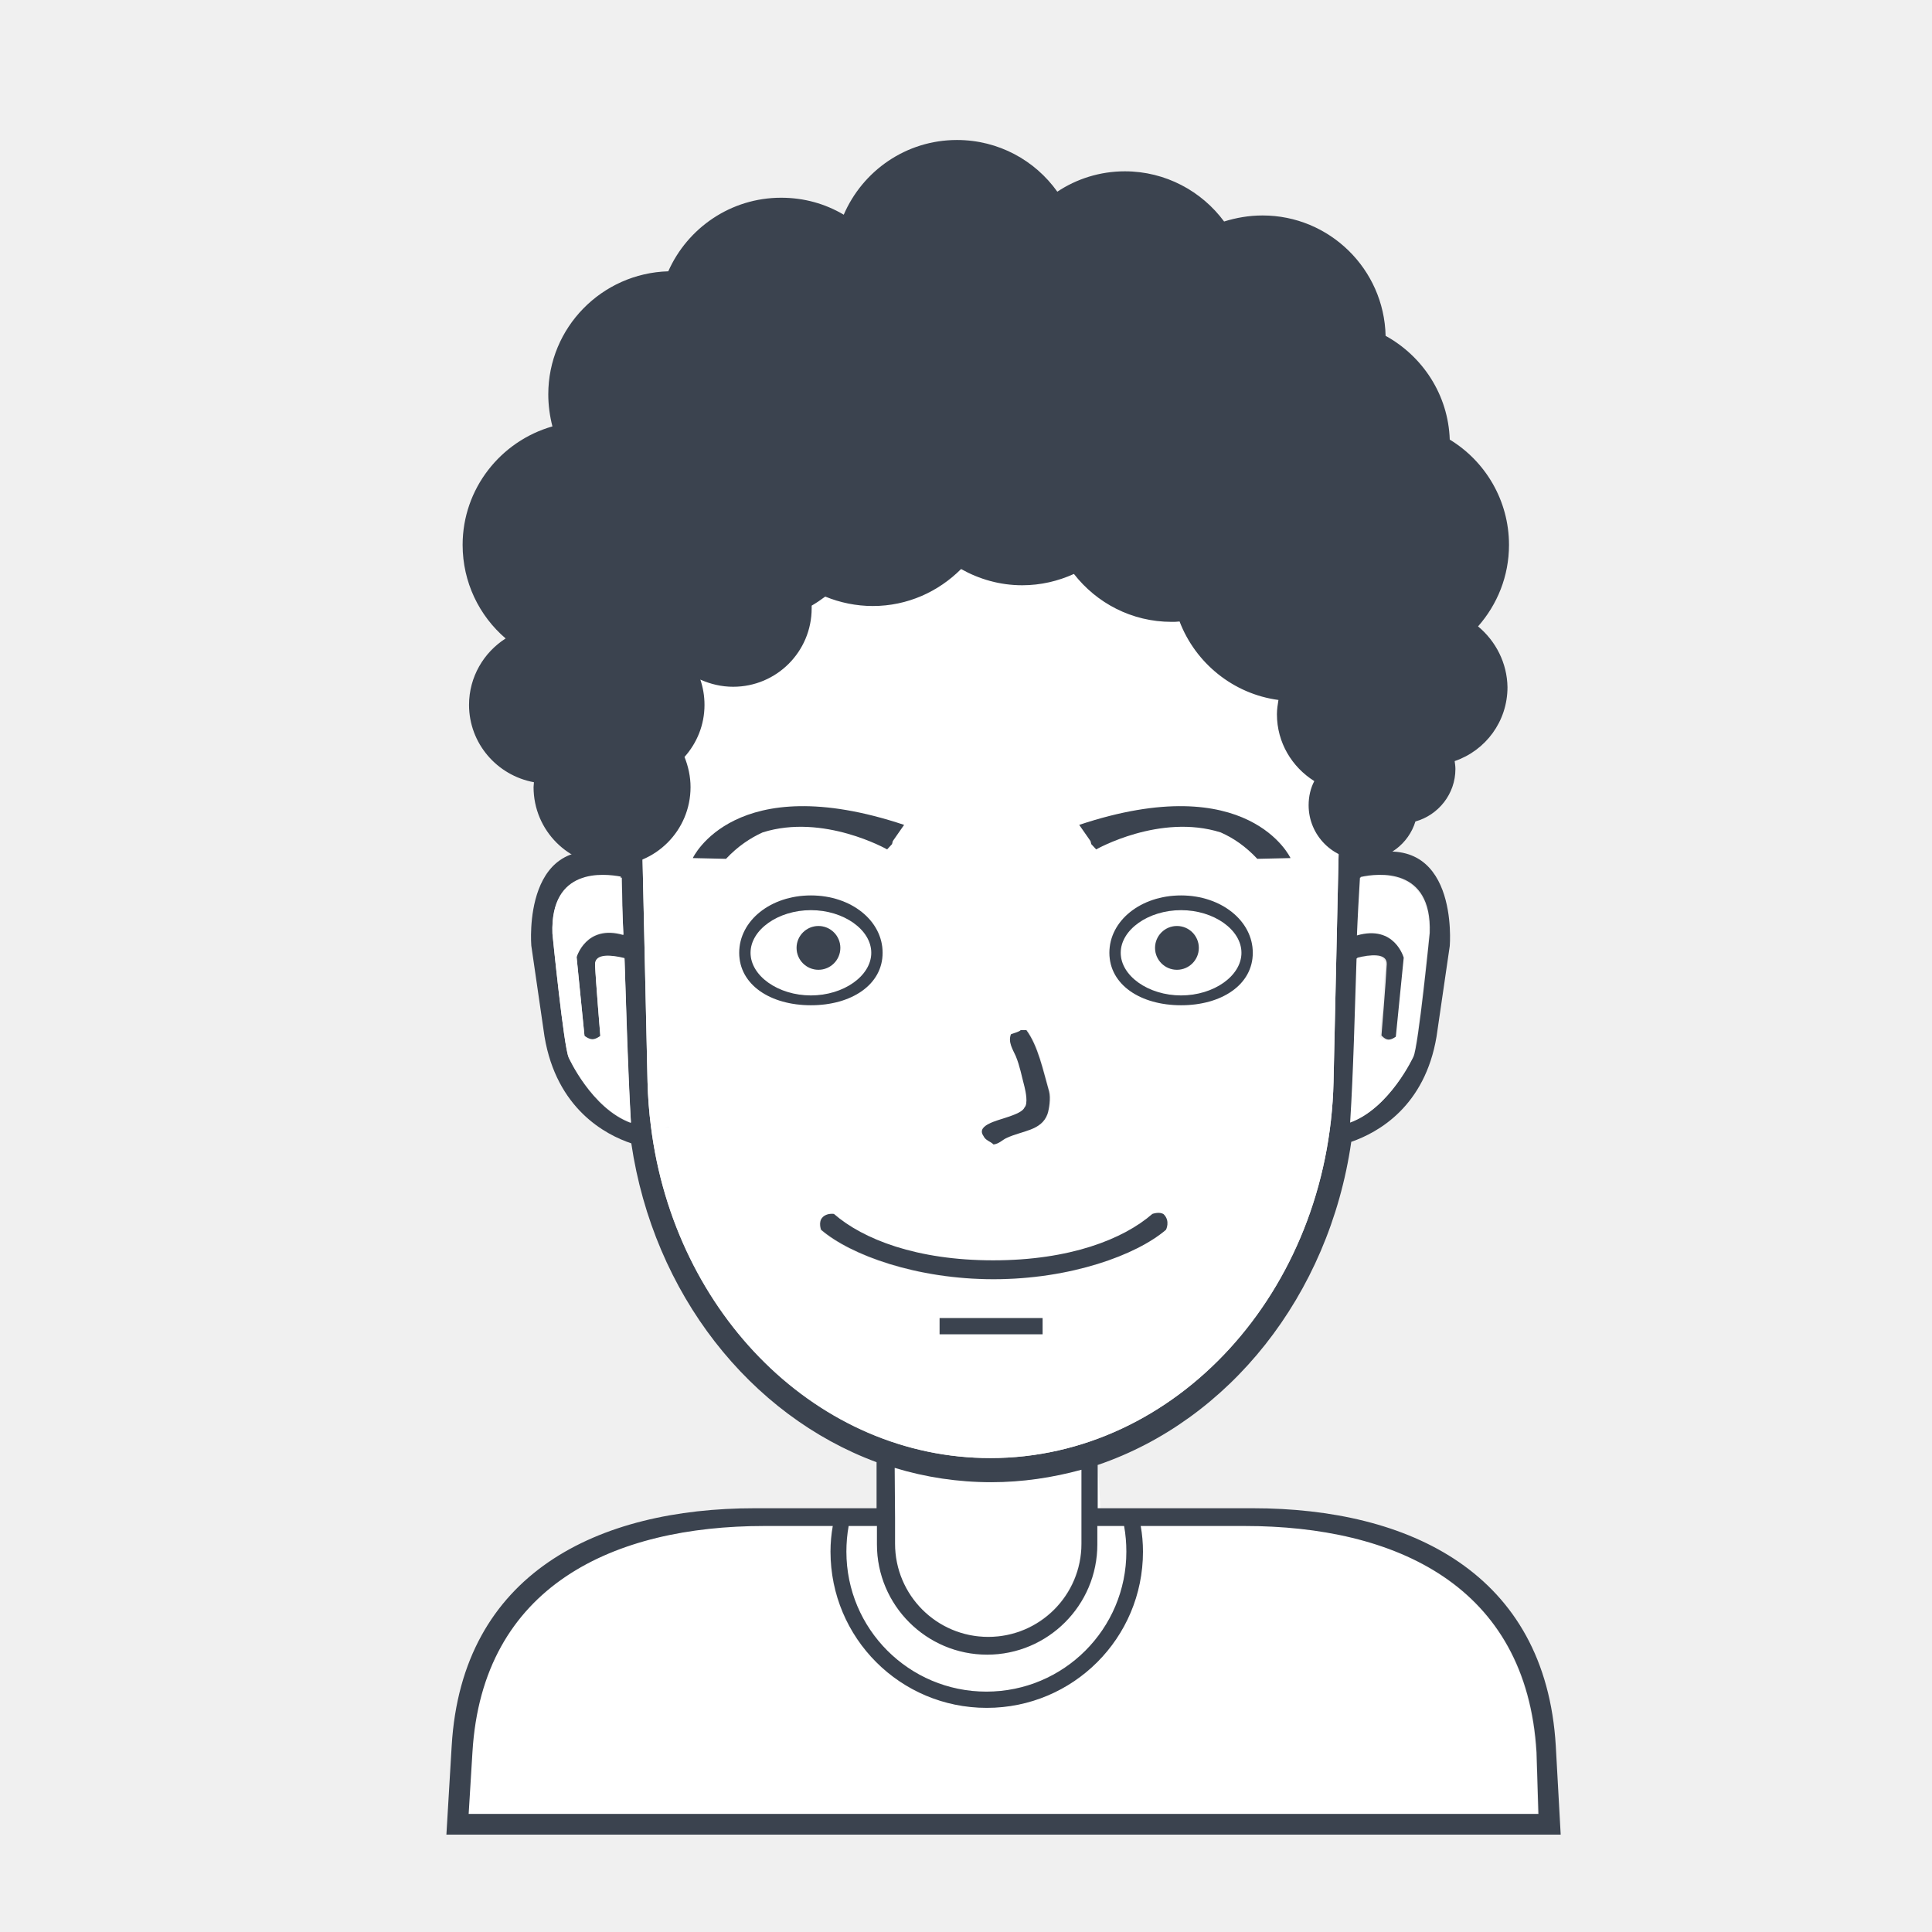
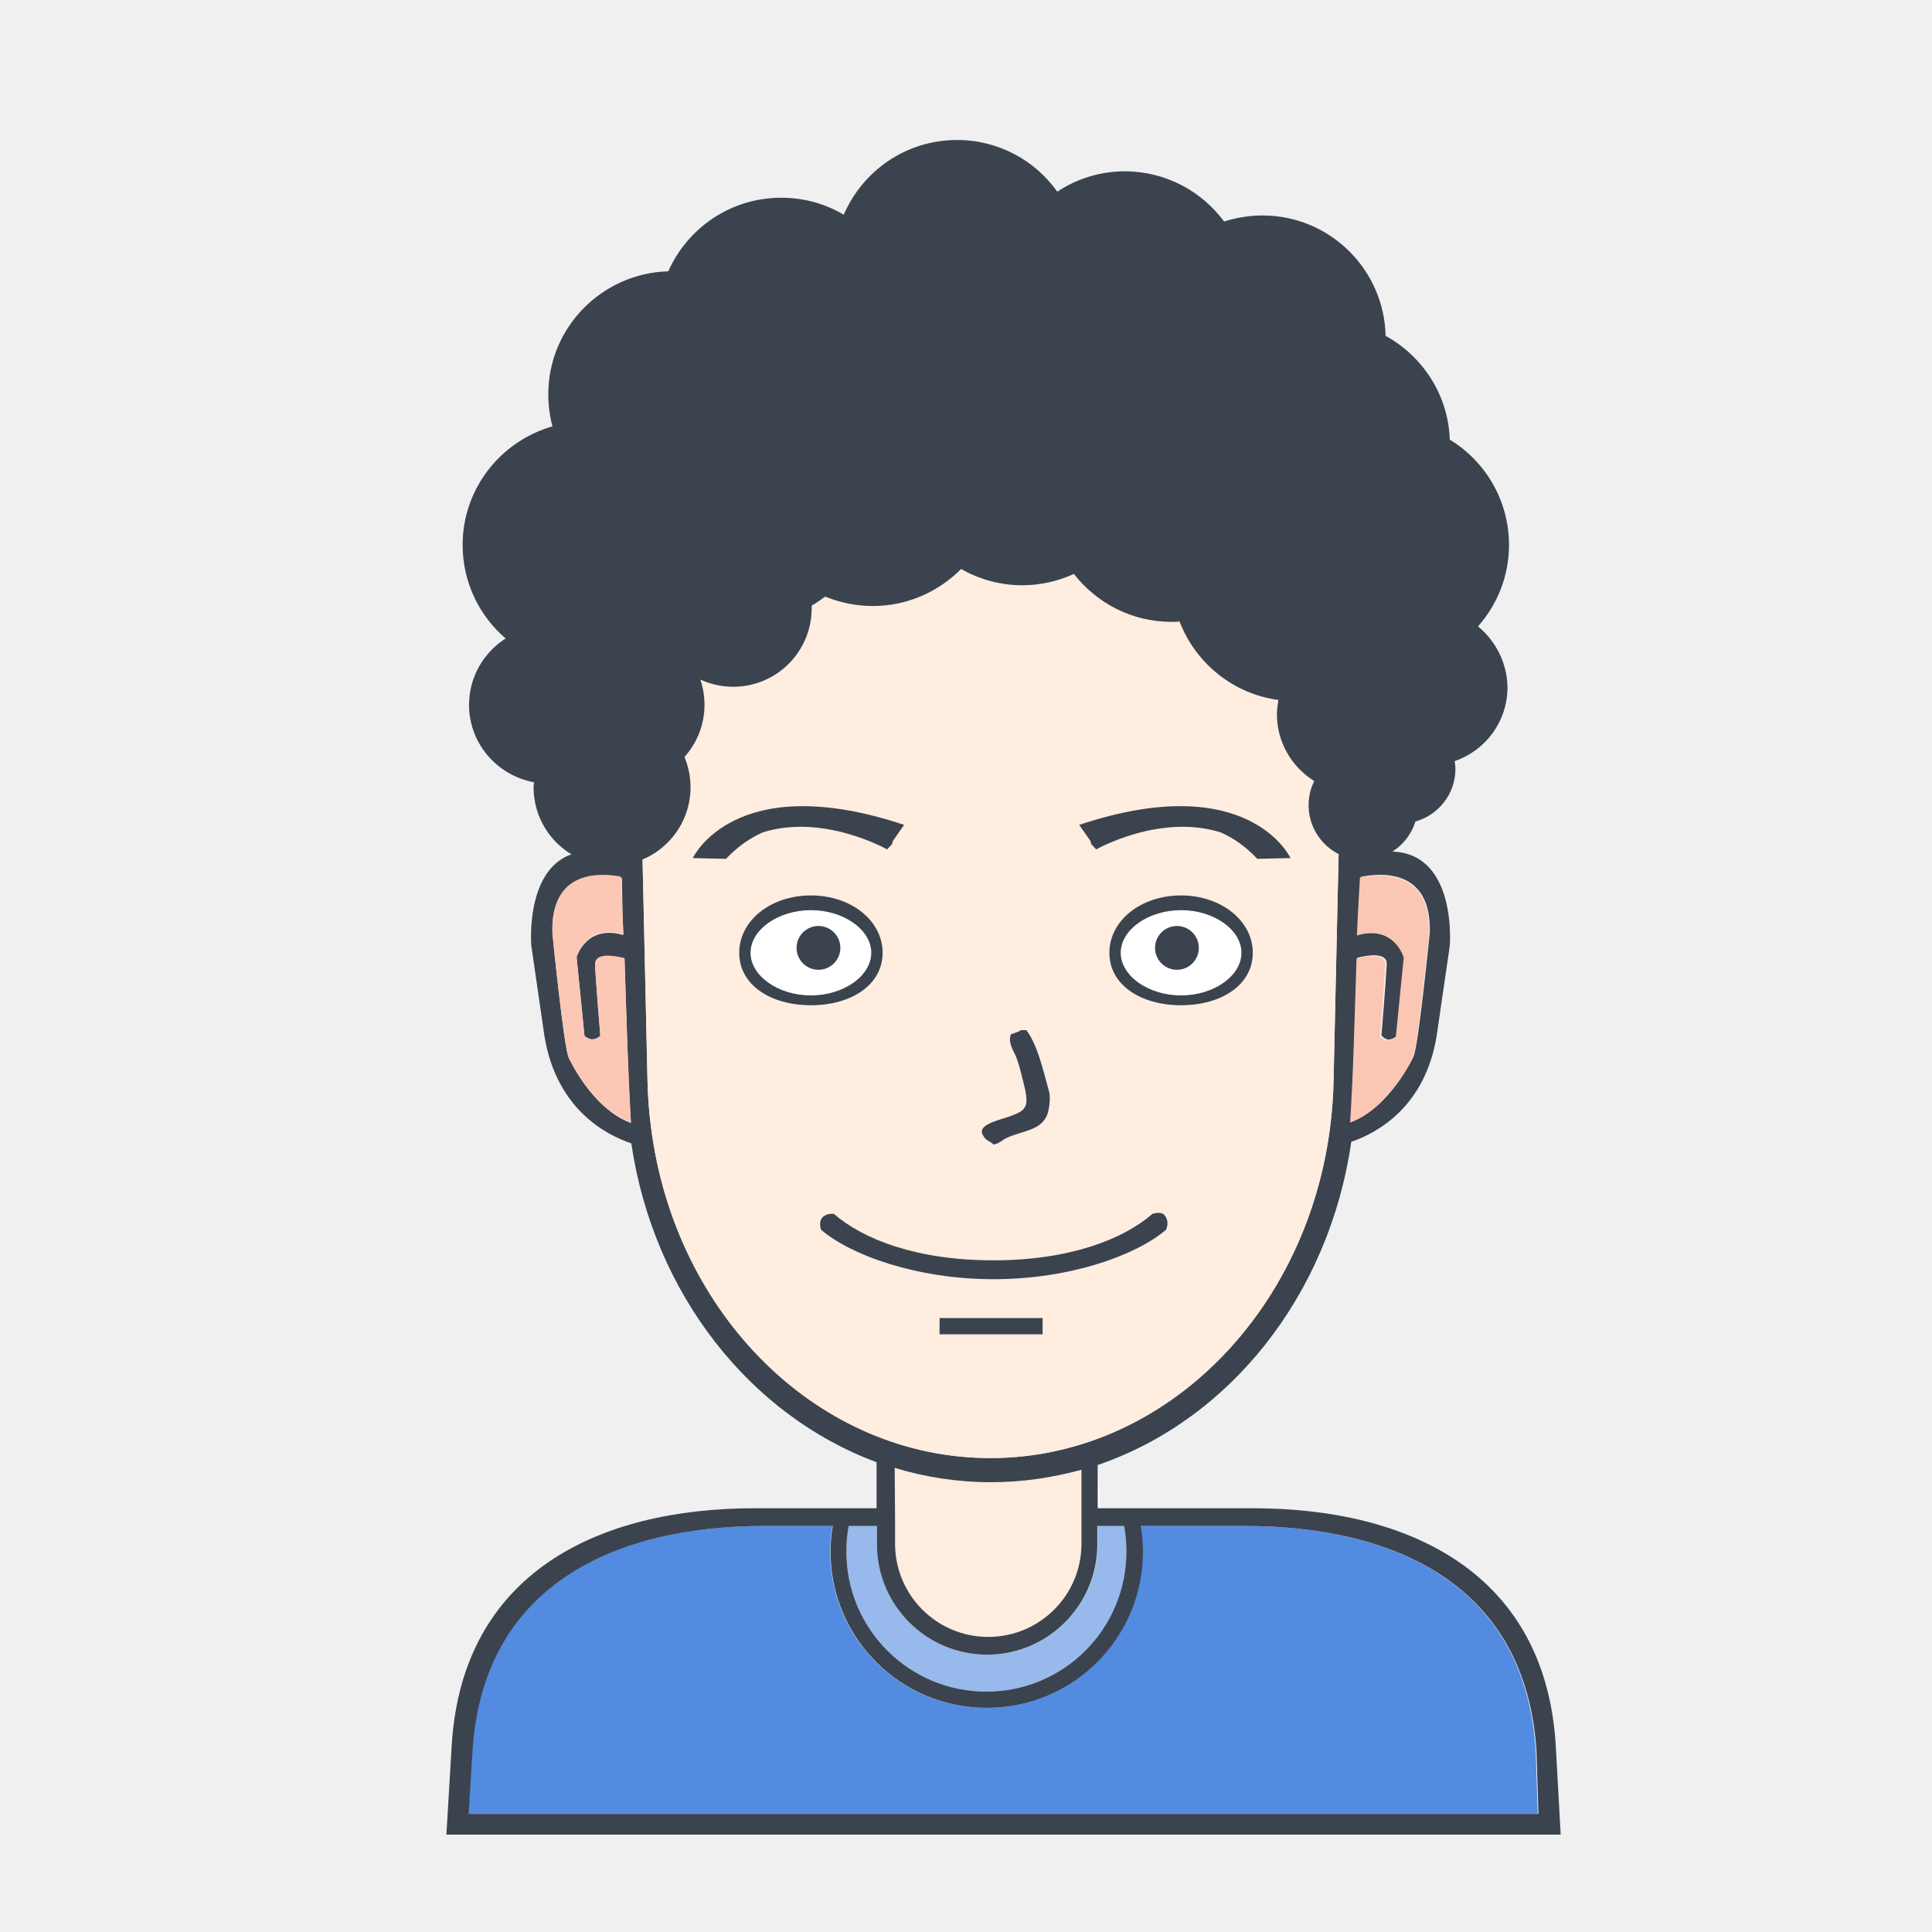
<svg xmlns="http://www.w3.org/2000/svg" version="1.0" id="svg5448" x="0px" y="0px" width="512px" height="512px" viewBox="0 0 512 512" enable-background="new 0 0 512 512" xml:space="preserve">
  <path fill="none" d="M164.7,226.9c0,0-0.1,0-0.1,0c0,0,0,0,0,0l0.2,0.8L164.7,226.9z" />
  <path fill="none" d="M165.1,243l-0.2-10.4c-0.1,0-0.2,0-0.3-0.1C164.7,236,164.9,239.5,165.1,243z" />
  <path fill="none" d="M237.1,402.2V389c0,0,0,0,0,0L237.1,402.2L237.1,402.2z" />
-   <path fill="#FFFFFF" d="M237.1,402.2v6.8c0,13.7,11.1,24.7,24.7,24.7c13.7,0,24.7-11.1,24.7-24.7v-19.6c-7.7,2.2-15.7,3.3-23.9,3.3  c-8.8,0-17.4-1.3-25.6-3.8L237.1,402.2L237.1,402.2z" />
-   <path fill="#FFFFFF" d="M261.6,438.5c-16.1,0-29.2-13.1-29.2-29.2v-4.9h-0.9h-6.6c-0.4,2.2-0.6,4.5-0.6,6.8  c0,20.5,16.6,37.1,37.1,37.1s37.1-16.6,37.1-37.1c0-2.3-0.2-4.6-0.6-6.8h-7v4.9C290.9,425.4,277.8,438.5,261.6,438.5z" />
-   <path fill="#FFFFFF" d="M329.7,404.4h-27.5c0.4,2.2,0.6,4.5,0.6,6.8c0,22.9-18.5,41.4-41.4,41.4S220,434.1,220,411.2  c0-2.3,0.2-4.6,0.6-6.8h-18.1c-39.9,0-74.8,15.7-77.4,60l-1,16.3h283.4l-0.5-16.3C404.5,420.1,369.6,404.4,329.7,404.4z" />
+   <path fill="#FEECDE" d="M237.1,402.2v6.8c0,13.7,11.1,24.7,24.7,24.7c13.7,0,24.7-11.1,24.7-24.7v-19.6c-7.7,2.2-15.7,3.3-23.9,3.3  c-8.8,0-17.4-1.3-25.6-3.8L237.1,402.2L237.1,402.2z" />
+   <path fill="#97B9EC" d="M261.6,438.5c-16.1,0-29.2-13.1-29.2-29.2v-4.9h-0.9h-6.6c-0.4,2.2-0.6,4.5-0.6,6.8  c0,20.5,16.6,37.1,37.1,37.1s37.1-16.6,37.1-37.1c0-2.3-0.2-4.6-0.6-6.8h-7v4.9C290.9,425.4,277.8,438.5,261.6,438.5z" />
+   <path fill="#538BE1" d="M329.7,404.4h-27.5c0.4,2.2,0.6,4.5,0.6,6.8c0,22.9-18.5,41.4-41.4,41.4S220,434.1,220,411.2  c0-2.3,0.2-4.6,0.6-6.8h-18.1c-39.9,0-74.8,15.7-77.4,60l-1,16.3h283.4l-0.5-16.3C404.5,420.1,369.6,404.4,329.7,404.4z" />
  <path fill="#FFFFFF" d="M290.9,399.7h0.7l-0.6-11.5c0,0-0.1,0-0.1,0V399.7z" />
  <path fill="#3B434F" d="M412.3,462.7c-2.7-45.9-38.9-63-80.3-63h-30.8h-0.1h-4.4h-5.1h-0.7v-11.5c0,0,0.1,0,0.1,0  c34.6-11.8,61.2-44.7,67.1-85.6c7.2-2.5,19.5-9.4,22.6-27.9l3.5-24c0,0,2.7-31.6-23.5-23.8l0.1-4.5c1.4-62-42.5-113.6-98.1-113.6  c-55.6,0-99.5,51.6-98.1,113.6l0.1,4.6c0,0-0.1,0-0.1,0c0,0,0.1,0,0.1,0l0,0.7l-0.2-0.8c-26.4-8.1-23.7,23.7-23.7,23.7l3.5,24.1  c3.2,19.1,16.1,26,23,28.3c5.9,39.9,31.5,72.1,65,84.5v12.2h-0.9h-5.4h-4.4h-0.1H200c-41.4,0-77.6,17.1-80.3,63l-1.4,23.5h5.5h284.5  h5.3L412.3,462.7z M124.2,480.7l1-16.3c2.6-44.2,37.5-60,77.4-60h18.1c-0.4,2.2-0.6,4.5-0.6,6.8c0,22.9,18.5,41.4,41.4,41.4  s41.4-18.5,41.4-41.4c0-2.3-0.2-4.6-0.6-6.8h27.5c39.9,0,74.8,15.7,77.4,60l0.5,16.3H124.2z M297.9,404.4c0.4,2.2,0.6,4.5,0.6,6.8  c0,20.5-16.6,37.1-37.1,37.1s-37.1-16.6-37.1-37.1c0-2.3,0.2-4.6,0.6-6.8h6.6h0.9v4.9c0,16.1,13.1,29.2,29.2,29.2  c16.1,0,29.2-13.1,29.2-29.2v-4.9H297.9z M172.5,298.5c-0.5-3.9-0.8-7.8-0.9-11.8l-1.3-58.1c0,0,0.1,0,0.1,0c0,0-0.1,0-0.1,0  l-0.1-4.7c-1.3-59.1,40-108.3,92.3-108.3c52.4,0,93.7,49.2,92.3,108.3l-1.4,62.8c-1.3,55.7-42,99.7-90.9,99.7  C217,386.5,178.7,348.5,172.5,298.5c0.7,0,1.8,0.1,2.8,0.2C174.5,298.6,173.6,298.6,172.5,298.5z M368,275.5c1,0,2.1-0.9,2.1-0.9  l2.1-21c0,0-2.5-8.8-12.4-5.9c0.2-5.1,0.5-10.2,0.8-15.3c4.5-1,18.9-2.7,18.3,14.8c0,0-3,30.1-4.3,32.8c0,0-6.2,13.5-16.6,17.3  c0.8-14.4,1.2-29,1.7-43.5c3.2-0.8,7.9-1.4,7.8,1.7c-0.2,4.5-1.4,18.9-1.4,18.9S367,275.5,368,275.5z M164.8,232.6l0.2,10.4  c0.1,1.6,0.1,3.2,0.2,4.8c-9.9-2.9-12.4,5.9-12.4,5.9l2.1,21c0,0,1.1,0.9,2.1,0.9c1,0,2.1-0.9,2.1-0.9s-1.2-14.4-1.4-18.9  c-0.1-3.2,4.6-2.5,7.8-1.7c0.5,14.6,0.8,29.1,1.7,43.5c-10.4-3.8-16.5-17.3-16.5-17.3c-1.3-2.8-4.3-32.8-4.3-32.8  c-0.6-17.5,13.7-15.8,18.2-14.8C164.6,232.5,164.7,232.6,164.8,232.6z M237.1,389c8.2,2.5,16.8,3.8,25.6,3.8  c8.2,0,16.2-1.2,23.9-3.3v19.6c0,13.7-11.1,24.7-24.7,24.7c-13.7,0-24.7-11.1-24.7-24.7v-6.8L237.1,389  C237.1,389,237.1,389,237.1,389z" />
  <path fill="#FFFFFF" d="M313,241.2c-8.7,0-16,5.2-16,11.3s7.3,11.3,16,11.3s16-5.2,16-11.3S321.7,241.2,313,241.2z M311.9,257  c-3.2,0-5.8-2.6-5.8-5.8s2.6-5.8,5.8-5.8s5.8,2.6,5.8,5.8S315.1,257,311.9,257z" />
  <path fill="#FFFFFF" d="M214.9,241.2c-8.7,0-16,5.2-16,11.3s7.3,11.3,16,11.3s16-5.2,16-11.3S223.6,241.2,214.9,241.2z M216.9,257  c-3.2,0-5.8-2.6-5.8-5.8s2.6-5.8,5.8-5.8s5.8,2.6,5.8,5.8S220.1,257,216.9,257z" />
-   <path fill="#FFFFFF" d="M172.5,298.5c6.3,50,44.6,87.9,90,87.9c49,0,89.6-44,90.9-99.7l1.4-62.8c1.3-59.1-40-108.3-92.3-108.3  c-52.4,0-93.7,49.2-92.3,108.3l0.1,4.7l1.3,58.1C171.7,290.7,172,294.6,172.5,298.5 M195.9,252.5c0-8.5,8.3-15.2,19-15.2  s19,6.7,19,15.2s-8.3,13.9-19,13.9S195.9,261,195.9,252.5z M276.3,353.6H249v-4.3h27.3V353.6z M308.8,326  c-7.8,6.7-25.3,13.1-45.7,13.1s-37.9-6.4-45.7-13.1c0,0-0.8-2.2,0.4-3.3c1.2-1.2,3-0.9,3-0.9c7.7,6.7,21.9,12.3,42.2,12.3  s34.5-5.6,42.2-12.3c0,0,1.9-0.7,2.8,0.2C310,323.7,308.8,326,308.8,326z M313,266.4c-10.7,0-19-5.4-19-13.9s8.3-15.2,19-15.2  s19,6.7,19,15.2S323.6,266.4,313,266.4z M262.3,297.7c2.1-1.1,8.6-2.2,9.4-4.3c1-1.1,0.3-4.4,0-5.5c-0.8-3-1.2-5.4-2.3-8.1  c-0.7-1.8-2.1-3.6-1.3-5.8c0.6-0.3,2-0.6,2.6-1.1c0.5,0,1,0,1.5,0c3.1,4.2,4.3,10.6,6,16.2c0.5,1.7,0,4.8-0.4,6  c-1.6,4.5-6.7,4.4-10.9,6.4c-1.1,0.5-2,1.5-3.4,1.7c-0.9-0.8-2.1-1-2.6-2.3C259.6,299.3,261.1,298.3,262.3,297.7z" />
+   <path fill="#FFEDDF" d="M172.5,298.5c6.3,50,44.6,87.9,90,87.9c49,0,89.6-44,90.9-99.7l1.4-62.8c1.3-59.1-40-108.3-92.3-108.3  c-52.4,0-93.7,49.2-92.3,108.3l0.1,4.7l1.3,58.1C171.7,290.7,172,294.6,172.5,298.5 M195.9,252.5c0-8.5,8.3-15.2,19-15.2  s19,6.7,19,15.2s-8.3,13.9-19,13.9S195.9,261,195.9,252.5z M276.3,353.6H249v-4.3h27.3V353.6z M308.8,326  c-7.8,6.7-25.3,13.1-45.7,13.1s-37.9-6.4-45.7-13.1c0,0-0.8-2.2,0.4-3.3c1.2-1.2,3-0.9,3-0.9c7.7,6.7,21.9,12.3,42.2,12.3  s34.5-5.6,42.2-12.3c0,0,1.9-0.7,2.8,0.2C310,323.7,308.8,326,308.8,326z M313,266.4c-10.7,0-19-5.4-19-13.9s8.3-15.2,19-15.2  s19,6.7,19,15.2S323.6,266.4,313,266.4z M262.3,297.7c2.1-1.1,8.6-2.2,9.4-4.3c1-1.1,0.3-4.4,0-5.5c-0.8-3-1.2-5.4-2.3-8.1  c-0.7-1.8-2.1-3.6-1.3-5.8c0.6-0.3,2-0.6,2.6-1.1c0.5,0,1,0,1.5,0c3.1,4.2,4.3,10.6,6,16.2c0.5,1.7,0,4.8-0.4,6  c-1.6,4.5-6.7,4.4-10.9,6.4c-1.1,0.5-2,1.5-3.4,1.7c-0.9-0.8-2.1-1-2.6-2.3C259.6,299.3,261.1,298.3,262.3,297.7z" />
  <path fill="#3B434F" d="M305.4,321.7c-7.7,6.7-21.9,12.3-42.2,12.3s-34.5-5.6-42.2-12.3c0,0-1.9-0.3-3,0.9c-1.2,1.2-0.4,3.3-0.4,3.3  c7.8,6.7,25.3,13.1,45.7,13.1s37.9-6.4,45.7-13.1c0,0,1.2-2.3-0.6-4.1C307.3,321,305.4,321.7,305.4,321.7z" />
  <rect x="249" y="349.3" fill="#3B434F" width="27.3" height="4.3" />
-   <path fill="#FFFFFF" d="M146.4,247.3c0,0,3,30.1,4.3,32.8c0,0,6.1,13.6,16.5,17.3c-0.8-14.4-1.2-29-1.7-43.5  c-3.2-0.8-7.9-1.4-7.8,1.7c0.2,4.5,1.4,18.9,1.4,18.9s-1.1,0.9-2.1,0.9c-1,0-2.1-0.9-2.1-0.9l-2.1-21c0,0,2.5-8.8,12.4-5.9  c-0.1-1.6-0.1-3.2-0.2-4.8c-0.2-3.5-0.3-7-0.5-10.5C160.1,231.5,145.8,229.8,146.4,247.3z" />
+   <path fill="#FCC7B5" d="M146.4,247.3c0,0,3,30.1,4.3,32.8c0,0,6.1,13.6,16.5,17.3c-0.8-14.4-1.2-29-1.7-43.5  c-3.2-0.8-7.9-1.4-7.8,1.7c0.2,4.5,1.4,18.9,1.4,18.9s-1.1,0.9-2.1,0.9c-1,0-2.1-0.9-2.1-0.9l-2.1-21c0,0,2.5-8.8,12.4-5.9  c-0.1-1.6-0.1-3.2-0.2-4.8c-0.2-3.5-0.3-7-0.5-10.5C160.1,231.5,145.8,229.8,146.4,247.3z" />
  <path fill="#3B434F" d="M164.6,226.9C164.6,226.9,164.6,226.9,164.6,226.9C164.6,226.9,164.6,226.9,164.6,226.9z" />
  <path fill="#3B434F" d="M175.8,230.3" />
  <path fill="#3B434F" d="M175.3,230.2" />
  <path fill="#3B434F" d="M176.2,298.7C178,298.8,177.4,298.8,176.2,298.7L176.2,298.7z" />
  <path fill="#3B434F" d="M175.7,298.7c0.2,0,0.3,0,0.5,0C176,298.7,175.9,298.7,175.7,298.7z" />
  <path fill="#3B434F" d="M175.8,230.3C176,230.4,176,230.4,175.8,230.3L175.8,230.3z" />
  <path fill="#3B434F" d="M175.3,298.7c0.2,0,0.3,0,0.5,0C175.6,298.7,175.4,298.7,175.3,298.7z" />
-   <path fill="#FFFFFF" d="M359.5,254c-0.5,14.5-0.8,29.1-1.7,43.5c10.4-3.8,16.6-17.3,16.6-17.3c1.3-2.8,4.3-32.8,4.3-32.8  c0.6-17.5-13.8-15.8-18.3-14.8c-0.3,5.1-0.6,10.2-0.8,15.3c10-2.9,12.4,5.9,12.4,5.9l-2.1,21c0,0-1.1,0.9-2.1,0.9s-2.1-0.9-2.1-0.9  s1.2-14.4,1.4-18.9C367.4,252.6,362.6,253.2,359.5,254z" />
+   <path fill="#FBC6B4" d="M359.5,254c-0.5,14.5-0.8,29.1-1.7,43.5c10.4-3.8,16.6-17.3,16.6-17.3c1.3-2.8,4.3-32.8,4.3-32.8  c0.6-17.5-13.8-15.8-18.3-14.8c-0.3,5.1-0.6,10.2-0.8,15.3c10-2.9,12.4,5.9,12.4,5.9l-2.1,21c0,0-1.1,0.9-2.1,0.9s-2.1-0.9-2.1-0.9  s1.2-14.4,1.4-18.9C367.4,252.6,362.6,253.2,359.5,254z" />
  <path fill="#3B434F" d="M263.3,303.3c1.5-0.2,2.3-1.2,3.4-1.7c4.2-2,9.3-1.9,10.9-6.4c0.4-1.2,0.9-4.2,0.4-6c-1.6-5.6-2.9-12-6-16.2  c-0.5,0-1,0-1.5,0c-0.5,0.5-1.9,0.8-2.6,1.1c-0.8,2.1,0.5,4,1.3,5.8c1.1,2.7,1.5,5.1,2.3,8.1c0.3,1.2,1,4.5,0,5.5  c-0.8,2-7.3,3.1-9.4,4.3c-1.2,0.6-2.6,1.6-1.5,3.2C261.2,302.3,262.4,302.4,263.3,303.3z" />
  <path id="eyebrow_x5F_1" fill="#3B434F" d="M202.1,220.6c16.1-5.1,33,4.5,33,4.5l1.3-1.4l0.2-0.8l3-4.3c-45-15-56,8.8-56,8.8  l8.8,0.2C195.5,224.3,198.8,222.1,202.1,220.6z" />
  <path id="eyebrow_x5F_2" fill="#3B434F" d="M289.2,223.7l1.3,1.4c0,0,16.9-9.6,33-4.5c3.4,1.5,6.6,3.7,9.7,7l8.8-0.2  c0,0-11-23.8-56-8.8l3,4.3L289.2,223.7z" />
  <path fill="#3B434F" d="M233.9,252.5c0-8.5-8.3-15.2-19-15.2s-19,6.7-19,15.2s8.3,13.9,19,13.9S233.9,261,233.9,252.5z M214.9,263.8  c-8.7,0-16-5.2-16-11.3s7.3-11.3,16-11.3s16,5.2,16,11.3S223.6,263.8,214.9,263.8z" />
  <path fill="#3B434F" d="M313,237.3c-10.7,0-19,6.7-19,15.2s8.3,13.9,19,13.9s19-5.4,19-13.9S323.6,237.3,313,237.3z M313,263.8  c-8.7,0-16-5.2-16-11.3s7.3-11.3,16-11.3s16,5.2,16,11.3S321.7,263.8,313,263.8z" />
  <circle fill="#3B434F" cx="216.9" cy="251.2" r="5.8" />
  <circle fill="#3B434F" cx="311.9" cy="251.2" r="5.8" />
  <path id="hair" fill="#3B434F" d="M391.7,166c5.1-5.8,8.2-13.3,8.2-21.6c0-11.8-6.3-22.2-15.7-27.9c-0.4-11.9-7.2-22.1-17-27.5  c-0.4-17.7-14.9-31.9-32.6-31.9c-3.6,0-7,0.6-10.2,1.6c-5.9-8-15.5-13.3-26.3-13.3c-6.6,0-12.8,2-17.9,5.4  c-5.9-8.3-15.6-13.7-26.6-13.7c-13.5,0-25,8.2-30,19.8c-4.9-2.9-10.5-4.5-16.6-4.5c-13.3,0-24.8,8-29.9,19.5  c-17.6,0.5-31.8,14.9-31.8,32.6c0,2.9,0.4,5.8,1.1,8.5c-13.7,3.9-23.8,16.5-23.8,31.4c0,9.9,4.4,18.8,11.4,24.8  c-5.8,3.7-9.7,10.2-9.7,17.6c0,10.2,7.4,18.7,17.2,20.5c0,0.4-0.1,0.9-0.1,1.3c0,11.5,9.3,20.8,20.8,20.8c11.5,0,20.8-9.3,20.8-20.8  c0-2.8-0.6-5.5-1.6-8c3.3-3.7,5.3-8.5,5.3-13.8c0-2.4-0.4-4.6-1.1-6.7c2.7,1.2,5.6,1.9,8.7,1.9c11.5,0,20.8-9.3,20.8-20.8  c0-0.2,0-0.5,0-0.7c1.2-0.7,2.4-1.5,3.6-2.4c3.9,1.6,8.2,2.5,12.6,2.5c9.2,0,17.4-3.8,23.4-9.8c4.8,2.7,10.3,4.3,16.2,4.3  c4.9,0,9.5-1.1,13.7-3c6,7.7,15.3,12.7,25.9,12.7c0.7,0,1.4,0,2.1-0.1c4.2,11,14.2,19.2,26.2,20.8c-0.2,1.2-0.4,2.5-0.4,3.8  c0,7.5,4,14,9.9,17.7c-1,1.9-1.5,4.1-1.5,6.4c0,8,6.5,14.5,14.5,14.5c6.5,0,12-4.3,13.8-10.2c6.1-1.7,10.6-7.3,10.6-13.9  c0-0.7-0.1-1.4-0.2-2.1c8.2-2.8,14-10.5,14-19.6C399.4,175.7,396.4,169.9,391.7,166z" />
</svg>
